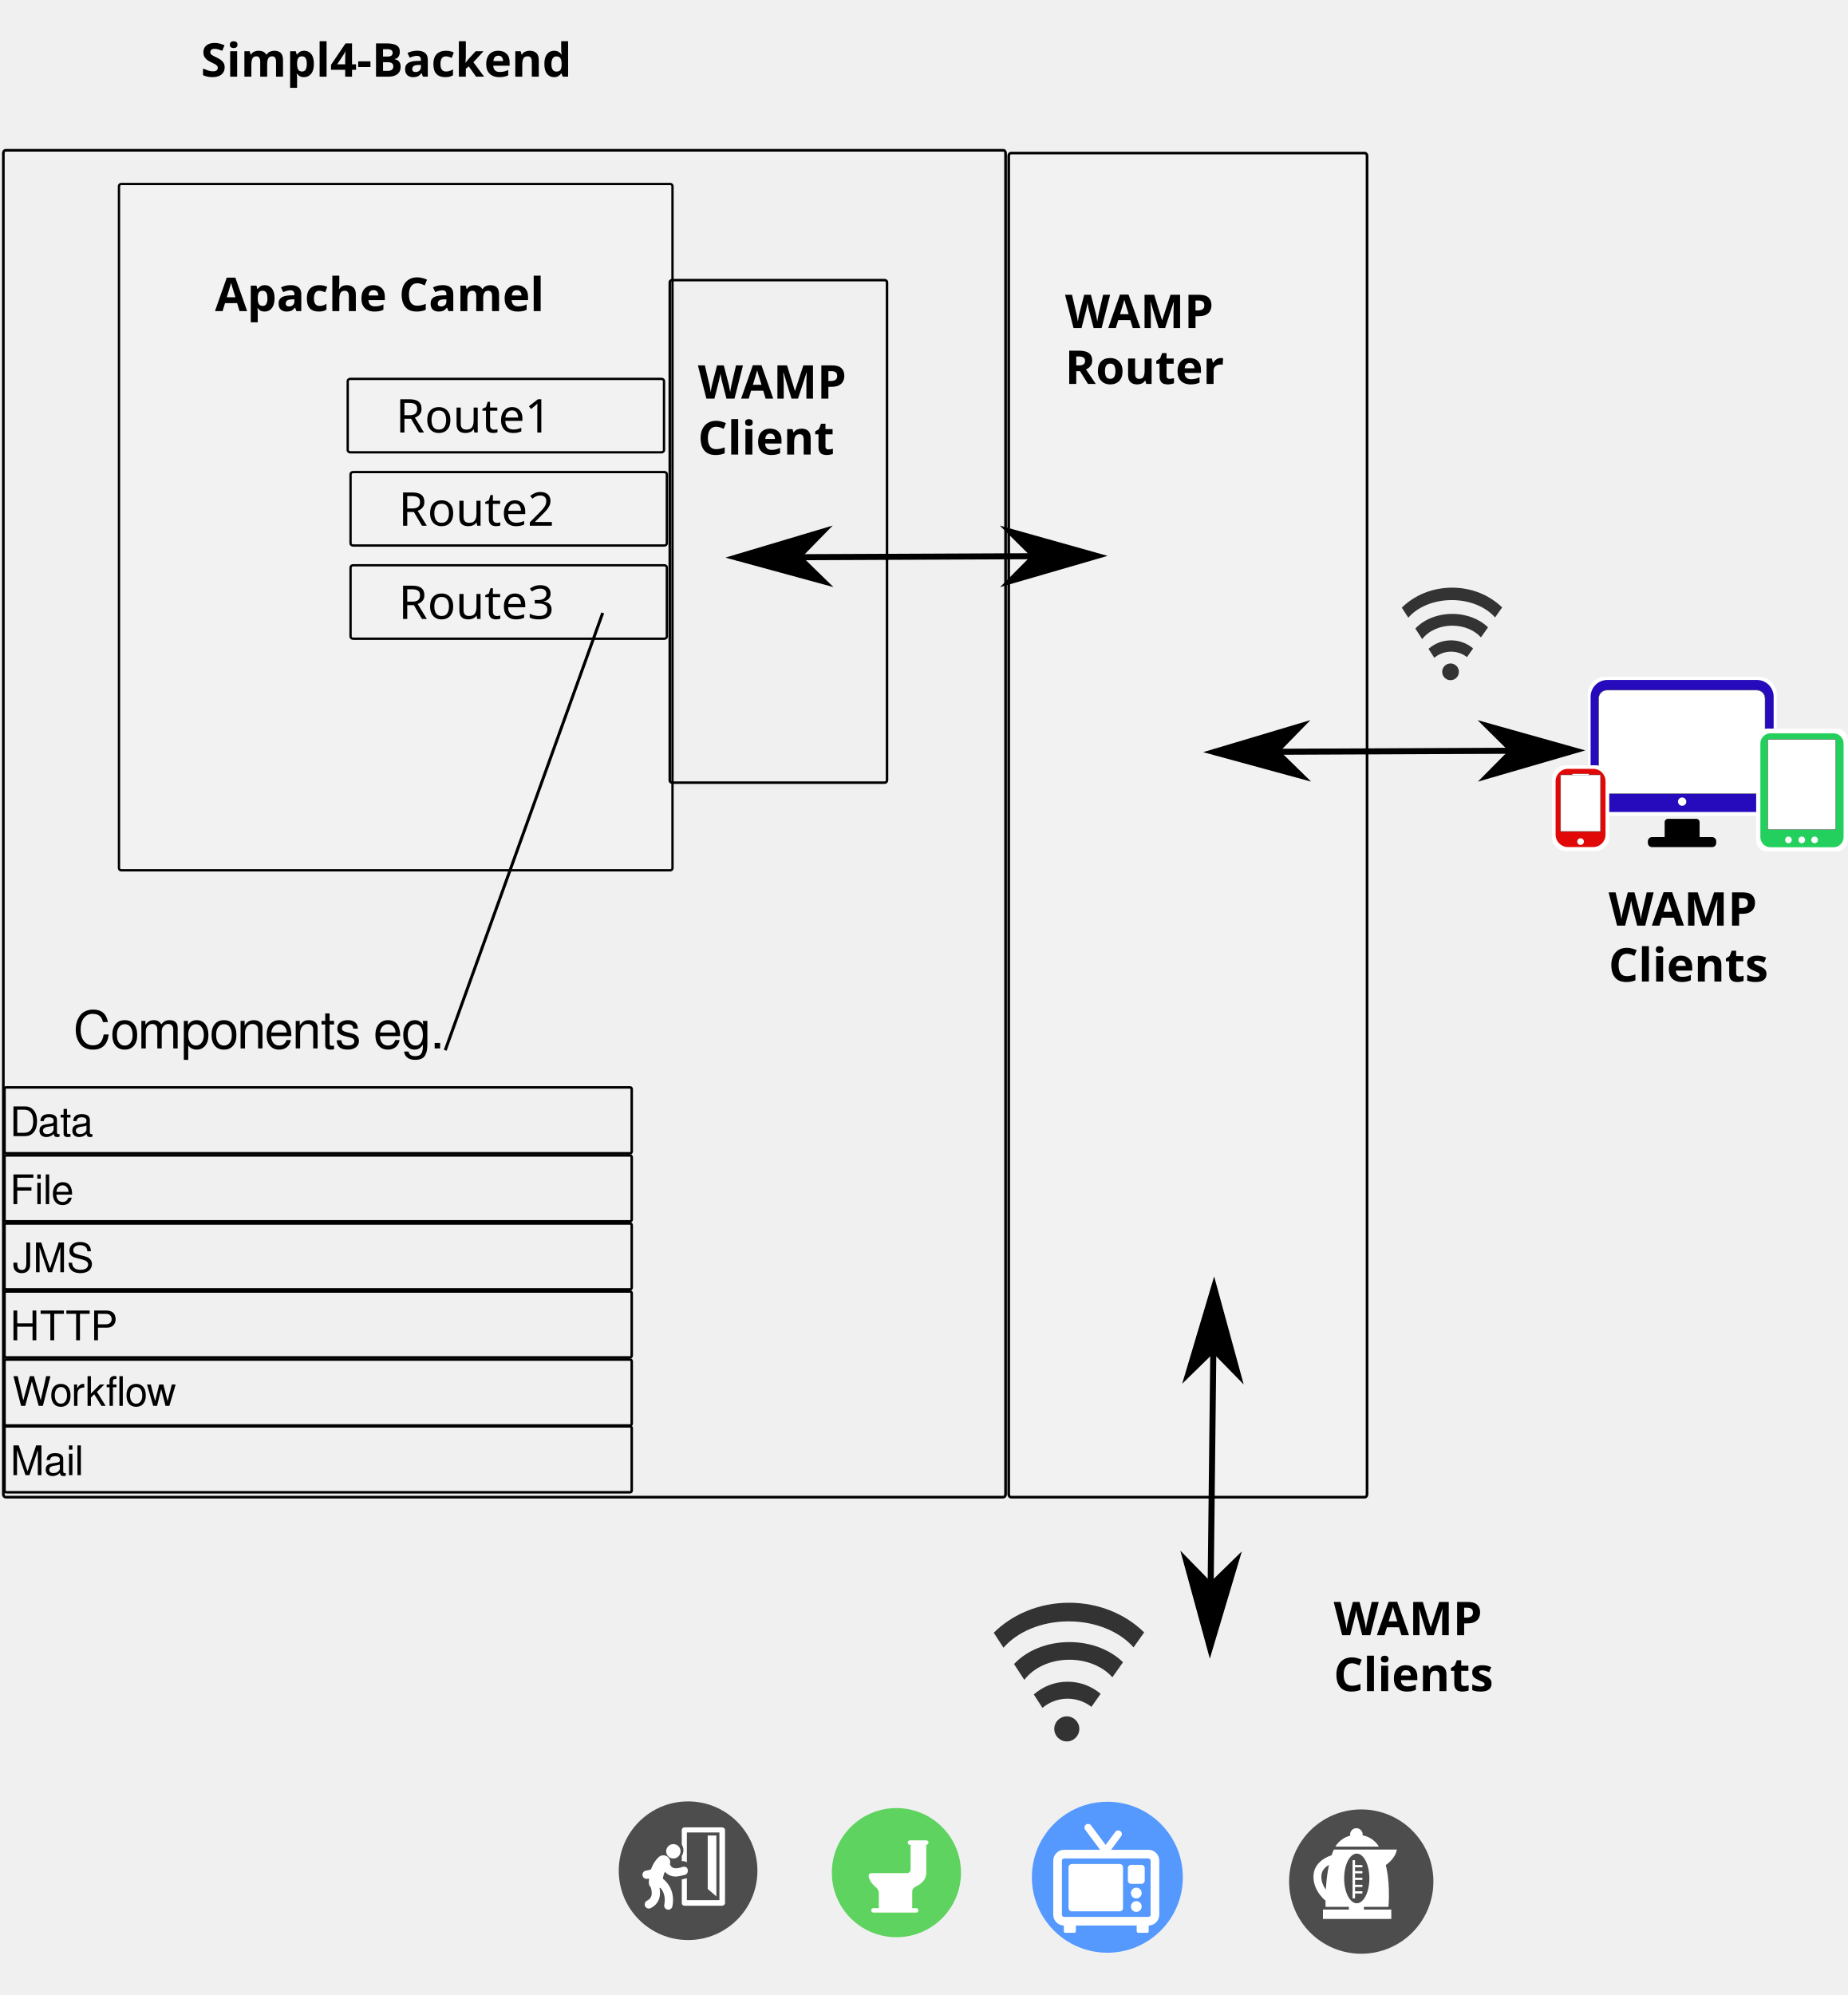
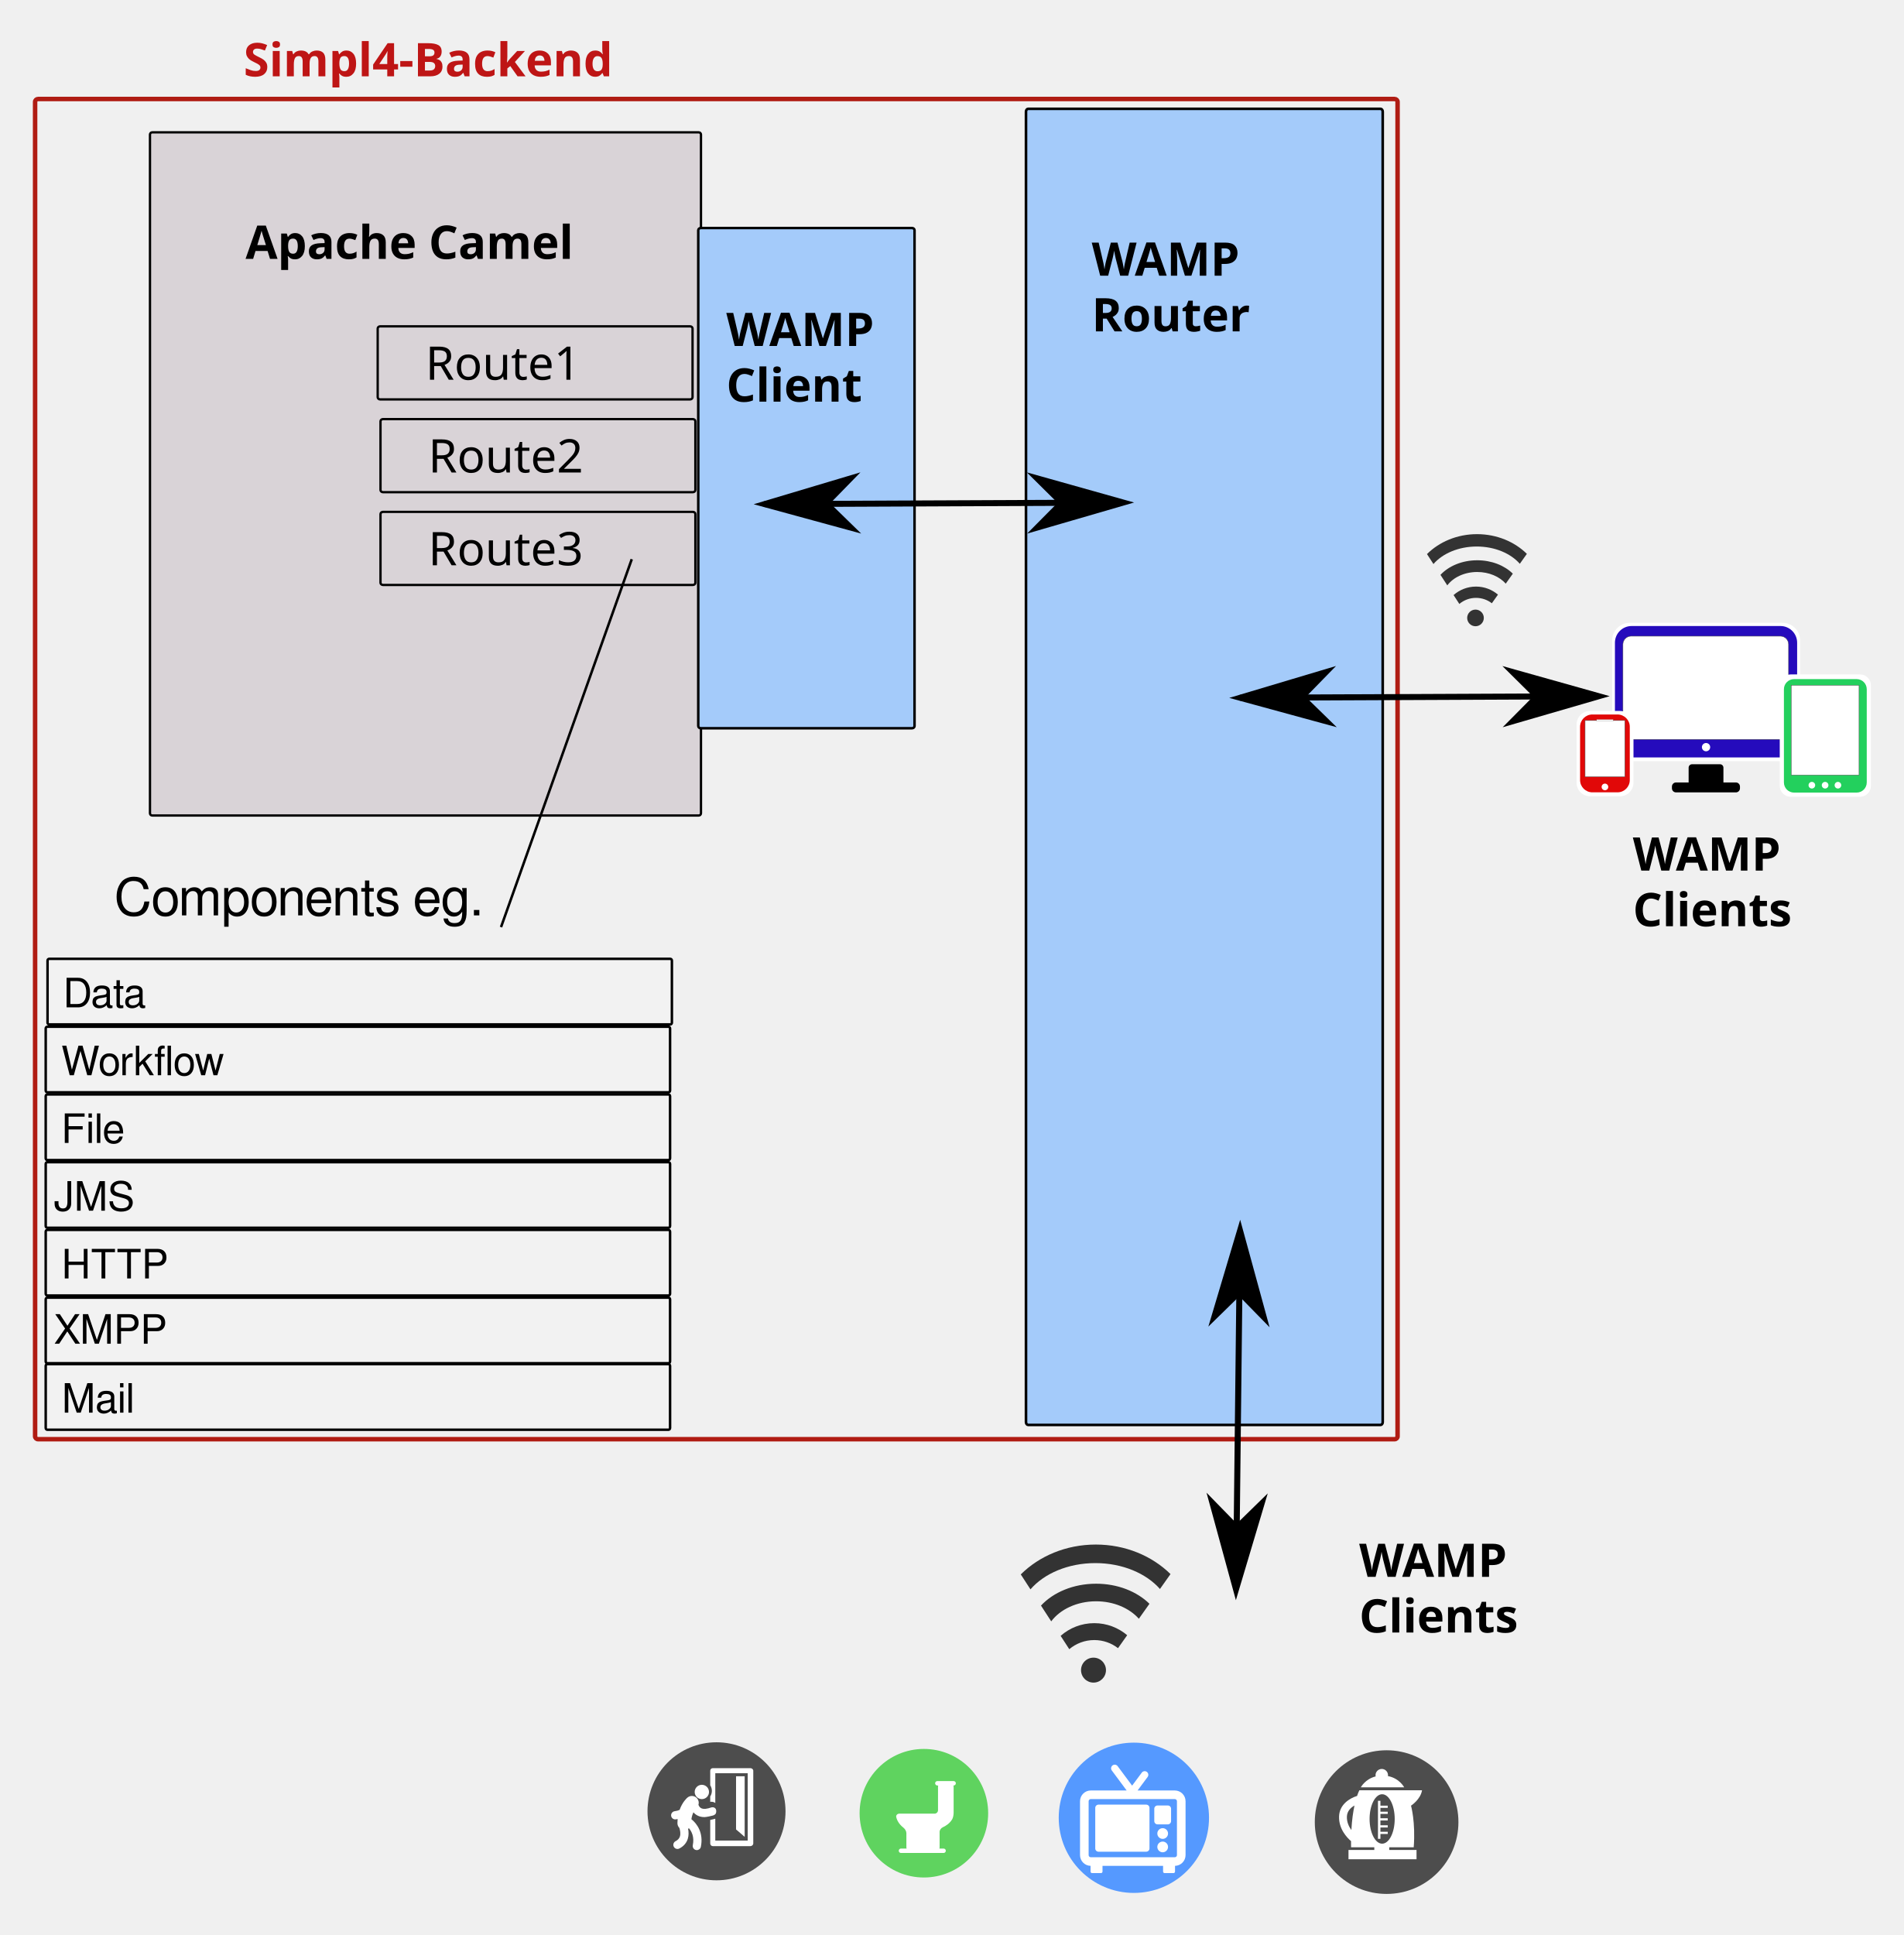
- <svg xmlns="http://www.w3.org/2000/svg" width="223.877mm" height="241.694mm" viewBox="0 0 793.263 856.396" id="svg2" version="1.1">
+ <svg xmlns="http://www.w3.org/2000/svg" width="231.716mm" height="235.511mm" viewBox="0 0 821.042 834.489" id="svg2" version="1.1">
  <defs id="defs4">
    <marker orient="auto" refY="0" refX="0" id="Arrow1Lend" style="overflow:visible">
      <path id="path43066" d="M 0,0 5,-5 -12.5,0 5,5 0,0 Z" style="fill:#000000;fill-opacity:1;fill-rule:evenodd;stroke:#000000;stroke-width:1pt;stroke-opacity:1" transform="matrix(-0.8,0,0,-0.8,-10,0)" />
    </marker>
    <marker style="overflow:visible" id="marker49680" refX="0" refY="0" orient="auto">
      <path transform="matrix(0.8,0,0,0.8,10,0)" style="fill:#000000;fill-opacity:1;fill-rule:evenodd;stroke:#000000;stroke-width:1pt;stroke-opacity:1" d="M 0,0 5,-5 -12.5,0 5,5 0,0 Z" id="path49682" />
    </marker>
    <marker orient="auto" refY="0" refX="0" id="Arrow1Lstart" style="overflow:visible">
      <path id="path43063" d="M 0,0 5,-5 -12.5,0 5,5 0,0 Z" style="fill:#000000;fill-opacity:1;fill-rule:evenodd;stroke:#000000;stroke-width:1pt;stroke-opacity:1" transform="matrix(0.8,0,0,0.8,10,0)" />
    </marker>
    <marker orient="auto" refY="0" refX="0" id="Arrow1Lstart-2" style="overflow:visible">
      <path id="path43063-7" d="M 0,0 5,-5 -12.5,0 5,5 0,0 Z" style="fill:#000000;fill-opacity:1;fill-rule:evenodd;stroke:#000000;stroke-width:1pt;stroke-opacity:1" transform="matrix(0.8,0,0,0.8,10,0)" />
    </marker>
    <marker orient="auto" refY="0" refX="0" id="Arrow1Lstart-2-9" style="overflow:visible">
      <path id="path43063-7-5" d="M 0,0 5,-5 -12.5,0 5,5 0,0 Z" style="fill:#000000;fill-opacity:1;fill-rule:evenodd;stroke:#000000;stroke-width:1pt;stroke-opacity:1" transform="matrix(0.8,0,0,0.8,10,0)" />
    </marker>
  </defs>
-   <g id="layer1" transform="translate(-33.79183,-141.6737)">
-     <rect style="fill:none;fill-opacity:1;fill-rule:nonzero;stroke:#000000;stroke-width:1.14;stroke-linecap:round;stroke-linejoin:round;stroke-miterlimit:4;stroke-dasharray:none;stroke-dashoffset:0;stroke-opacity:1" id="rect40139" width="430.262" height="578.169" x="35.229" y="206.181" rx="0.938" ry="1.234" />
-     <rect style="fill:#f2f2f2;fill-opacity:1;fill-rule:nonzero;stroke:#000000;stroke-width:1.138;stroke-linecap:round;stroke-linejoin:round;stroke-miterlimit:4;stroke-dasharray:none;stroke-dashoffset:0;stroke-opacity:1" id="rect40163" width="153.836" height="576.964" x="466.843" y="207.389" rx="0.938" ry="1.231" />
+   <g id="layer1" transform="translate(-20.18618,-163.5803)">
+     <rect style="fill:none;fill-opacity:1;fill-rule:nonzero;stroke:#b01c13;stroke-width:1.932;stroke-linecap:round;stroke-linejoin:round;stroke-miterlimit:4;stroke-dasharray:none;stroke-dashoffset:0;stroke-opacity:1" id="rect40139" width="587.589" height="577.977" x="35.325" y="206.277" rx="1.281" ry="1.233" />
+     <rect style="fill:#a4cbfa;fill-opacity:1;fill-rule:nonzero;stroke:#000000;stroke-width:1.129;stroke-linecap:round;stroke-linejoin:round;stroke-miterlimit:4;stroke-dasharray:none;stroke-dashoffset:0;stroke-opacity:1" id="rect40163" width="153.846" height="567.584" x="462.665" y="210.514" rx="0.938" ry="1.211" />
    <text xml:space="preserve" style="font-style:normal;font-variant:normal;font-weight:bold;font-stretch:normal;font-size:20px;line-height:120%;font-family:Sans;-inkscape-font-specification:'Sans, Bold';text-align:start;letter-spacing:0px;word-spacing:0px;writing-mode:lr-tb;text-anchor:start;fill:#000000;fill-opacity:1;stroke:none;stroke-width:1px;stroke-linecap:butt;stroke-linejoin:miter;stroke-opacity:1" x="491.022" y="282.489" id="text40167">
      <tspan id="tspan40169" x="491.022" y="282.489">WAMP</tspan>
      <tspan x="491.022" y="306.489" id="tspan40171">Router</tspan>
    </text>
-     <rect ry="0.95" rx="0.939" y="220.657" x="84.868" height="294.613" width="237.63" id="rect40157" style="fill:#f2f2f2;fill-opacity:1;fill-rule:nonzero;stroke:#000000;stroke-width:1;stroke-linecap:round;stroke-linejoin:round;stroke-miterlimit:4;stroke-dasharray:none;stroke-dashoffset:0;stroke-opacity:1" />
-     <rect style="fill:none;fill-opacity:1;fill-rule:nonzero;stroke:#000000;stroke-width:1.079;stroke-linecap:round;stroke-linejoin:round;stroke-miterlimit:4;stroke-dasharray:none;stroke-dashoffset:0;stroke-opacity:1" id="rect40165" width="93.275" height="215.728" x="321.325" y="261.918" rx="1.094" ry="0.949" />
+     <rect ry="0.95" rx="0.939" y="220.657" x="84.868" height="294.613" width="237.63" id="rect40157" style="fill:#d9d3d7;fill-opacity:1;fill-rule:nonzero;stroke:#000000;stroke-width:1;stroke-linecap:round;stroke-linejoin:round;stroke-miterlimit:4;stroke-dasharray:none;stroke-dashoffset:0;stroke-opacity:1" />
+     <rect style="fill:#a4cbfa;fill-opacity:1;fill-rule:nonzero;stroke:#000000;stroke-width:1.079;stroke-linecap:round;stroke-linejoin:round;stroke-miterlimit:4;stroke-dasharray:none;stroke-dashoffset:0;stroke-opacity:1" id="rect40165" width="93.275" height="215.728" x="321.325" y="261.918" rx="1.094" ry="0.949" />
    <text xml:space="preserve" style="font-style:normal;font-variant:normal;font-weight:bold;font-stretch:normal;font-size:20px;line-height:120%;font-family:Sans;-inkscape-font-specification:'Sans, Bold';text-align:start;letter-spacing:0px;word-spacing:0px;writing-mode:lr-tb;text-anchor:start;fill:#000000;fill-opacity:1;stroke:none;stroke-width:1px;stroke-linecap:butt;stroke-linejoin:miter;stroke-opacity:1" x="333.41" y="312.799" id="text40173">
      <tspan id="tspan40175" x="333.41" y="312.799">WAMP</tspan>
      <tspan x="333.41" y="336.799" id="tspan40177">Client</tspan>
    </text>
    <text xml:space="preserve" style="font-style:normal;font-variant:normal;font-weight:bold;font-stretch:normal;font-size:20px;line-height:120%;font-family:Sans;-inkscape-font-specification:'Sans, Bold';text-align:start;letter-spacing:0px;word-spacing:0px;writing-mode:lr-tb;text-anchor:start;fill:#000000;fill-opacity:1;stroke:none;stroke-width:1px;stroke-linecap:butt;stroke-linejoin:miter;stroke-opacity:1" x="126.089" y="275.215" id="text40179">
      <tspan id="tspan40181" x="126.089" y="275.215">Apache Camel</tspan>
    </text>
    <rect style="fill:none;fill-opacity:1;fill-rule:nonzero;stroke:#000000;stroke-width:1;stroke-linecap:round;stroke-linejoin:round;stroke-miterlimit:4;stroke-dasharray:none;stroke-dashoffset:0;stroke-opacity:1" id="rect40183" width="135.789" height="31.522" x="183.072" y="304.312" rx="1.094" ry="0.949" />
    <text xml:space="preserve" style="font-style:normal;font-variant:normal;font-weight:normal;font-stretch:normal;font-size:20px;line-height:90%;font-family:Sans;-inkscape-font-specification:'Sans, Normal';text-align:start;letter-spacing:0px;word-spacing:0px;writing-mode:lr-tb;text-anchor:start;fill:#000000;fill-opacity:1;stroke:none;stroke-width:1px;stroke-linecap:butt;stroke-linejoin:miter;stroke-opacity:1" x="203.683" y="327.348" id="text40185">
      <tspan id="tspan40187" x="203.683" y="327.348">Route1</tspan>
    </text>
    <rect style="fill:none;fill-opacity:1;fill-rule:nonzero;stroke:#000000;stroke-width:1;stroke-linecap:round;stroke-linejoin:round;stroke-miterlimit:4;stroke-dasharray:none;stroke-dashoffset:0;stroke-opacity:1" id="rect40183-4" width="135.789" height="31.522" x="184.284" y="344.321" rx="1.094" ry="0.949" />
    <text xml:space="preserve" style="font-style:normal;font-variant:normal;font-weight:normal;font-stretch:normal;font-size:20px;line-height:90%;font-family:Sans;-inkscape-font-specification:'Sans, Normal';text-align:start;letter-spacing:0px;word-spacing:0px;writing-mode:lr-tb;text-anchor:start;fill:#000000;fill-opacity:1;stroke:none;stroke-width:1px;stroke-linecap:butt;stroke-linejoin:miter;stroke-opacity:1" x="204.895" y="367.357" id="text40185-0">
      <tspan id="tspan40187-9" x="204.895" y="367.357">Route2</tspan>
    </text>
    <rect style="fill:none;fill-opacity:1;fill-rule:nonzero;stroke:#000000;stroke-width:1;stroke-linecap:round;stroke-linejoin:round;stroke-miterlimit:4;stroke-dasharray:none;stroke-dashoffset:0;stroke-opacity:1" id="rect40183-9" width="135.789" height="31.522" x="184.285" y="384.33" rx="1.094" ry="0.949" />
    <text xml:space="preserve" style="font-style:normal;font-variant:normal;font-weight:normal;font-stretch:normal;font-size:20px;line-height:90%;font-family:Sans;-inkscape-font-specification:'Sans, Normal';text-align:start;letter-spacing:0px;word-spacing:0px;writing-mode:lr-tb;text-anchor:start;fill:#000000;fill-opacity:1;stroke:none;stroke-width:1px;stroke-linecap:butt;stroke-linejoin:miter;stroke-opacity:1" x="204.895" y="407.366" id="text40185-7">
      <tspan id="tspan40187-1" x="204.895" y="407.366">Route3</tspan>
    </text>
    <text id="text41596" y="648.429" x="69.546" style="font-style:normal;font-variant:normal;font-weight:bold;font-stretch:normal;font-size:20px;line-height:90%;font-family:Sans;-inkscape-font-specification:'Sans, Bold';text-align:start;letter-spacing:0px;word-spacing:0px;writing-mode:tb-rl;text-anchor:start;fill:#000000;fill-opacity:1;stroke:none;stroke-width:1px;stroke-linecap:butt;stroke-linejoin:miter;stroke-opacity:1" xml:space="preserve">
      <tspan y="69.546" x="648.429" id="tspan41598" />
    </text>
    <text id="text41600" y="552.65" x="63.484" style="font-style:normal;font-variant:normal;font-weight:bold;font-stretch:normal;font-size:20px;line-height:90%;font-family:Sans;-inkscape-font-specification:'Sans, Bold';text-align:start;letter-spacing:0px;word-spacing:0px;writing-mode:tb-rl;text-anchor:start;fill:#000000;fill-opacity:1;stroke:none;stroke-width:1px;stroke-linecap:butt;stroke-linejoin:miter;stroke-opacity:1" xml:space="preserve">
      <tspan y="63.484" x="552.65" id="tspan41602" />
    </text>
    <text xml:space="preserve" style="font-style:normal;font-variant:normal;font-weight:bold;font-stretch:normal;font-size:20px;line-height:90%;font-family:Sans;-inkscape-font-specification:'Sans, Bold';text-align:start;letter-spacing:0px;word-spacing:0px;writing-mode:lr-tb;text-anchor:start;fill:#000000;fill-opacity:1;stroke:none;stroke-width:1px;stroke-linecap:butt;stroke-linejoin:miter;stroke-opacity:1" x="123.665" y="601.35" id="text40230">
      <tspan id="tspan40232" x="123.665" y="601.35" />
    </text>
-     <text xml:space="preserve" style="font-style:normal;font-variant:normal;font-weight:bold;font-stretch:normal;font-size:20px;line-height:90%;font-family:Sans;-inkscape-font-specification:'Sans, Bold';text-align:start;letter-spacing:0px;word-spacing:0px;writing-mode:lr-tb;text-anchor:start;fill:#000000;fill-opacity:1;stroke:none;stroke-width:1px;stroke-linecap:butt;stroke-linejoin:miter;stroke-opacity:1" x="120.027" y="174.585" id="text40234">
-       <tspan id="tspan40236" x="120.027" y="174.585">Simpl4-Backend</tspan>
+     <text xml:space="preserve" style="font-style:normal;font-variant:normal;font-weight:bold;font-stretch:normal;font-size:20px;line-height:90%;font-family:Sans;-inkscape-font-specification:'Sans, Bold';text-align:start;letter-spacing:0px;word-spacing:0px;writing-mode:lr-tb;text-anchor:start;fill:#be1515;fill-opacity:1;stroke:none;stroke-width:1px;stroke-linecap:butt;stroke-linejoin:miter;stroke-opacity:1;" x="125.243" y="196.492" id="text40234">
+       <tspan id="tspan40236" x="125.243" y="196.492">Simpl4-Backend</tspan>
    </text>
    <circle style="fill:#4d4d4d" id="path2985-5-0" cx="329.195" cy="944.721" r="29.761" />
-     <polygon style="fill:#ffffff" id="polygon7-5" points="25.061,23.686 28.383,26.551 28.383,3.165 25.061,3.165 " transform="matrix(1.117528,0,0,1.117528,309.6161,926.0712)" />
+     <polygon style="fill:#ffffff" id="polygon7-5" points="25.061,3.165 25.061,23.686 28.383,26.551 28.383,3.165 " transform="matrix(1.117528,0,0,1.117528,309.6161,926.0712)" />
    <path style="fill:#ffffff" id="path9-8" d="m 343.812,926.114 -16.214,0 c -0.625,0 -1.113,0.487 -1.113,1.11 l 0,6.263 c 0.437,0.701 0.709,1.533 0.709,2.425 0,0.893 -0.273,1.727 -0.709,2.427 l 0,2.29 c 0.217,-0.019 0.26,-0.031 0.406,-0.031 0.656,0 1.341,0.199 1.778,0.546 l 0,-12.845 13.977,0 0,29.047 -13.977,0 0,-9.423 c 0,0 -1.967,0.513 -2.184,0.529 l 0,10.147 c 0,0.625 0.489,1.148 1.113,1.148 l 16.214,0 c 0.624,0 1.235,-0.525 1.235,-1.148 l 0,-31.373 c 0,-0.624 -0.612,-1.111 -1.235,-1.111 z" />
    <path style="fill:#ffffff" id="path11-8" d="m 322.871,939.471 c 1.703,0 3.087,-1.383 3.087,-3.089 0,-1.705 -1.381,-3.089 -3.087,-3.089 -1.708,0 -3.089,1.383 -3.089,3.089 0,1.704 1.38,3.089 3.089,3.089 z" />
    <path style="fill:#ffffff" id="path13-2" d="m 320.33,946.156 c 1.03,0.717 2.252,1.074 3.655,1.074 0.765,0 3.185,-0.526 3.764,-0.712 0.649,-0.225 0.977,-0.536 1.172,-0.921 0.242,-0.648 0.127,-1.328 0.127,-1.328 -0.196,-1.214 -1.378,-1.489 -2.302,-1.156 -1.372,0.493 -3.243,0.912 -4.374,0.14 -0.478,-0.327 -0.778,-0.838 -0.966,-1.334 0.283,-0.93 0.101,-1.979 -0.576,-2.774 -1.057,-1.245 -2.923,-1.395 -4.167,-0.338 -0.304,0.255 -2.203,1.968 -3.381,5.302 -0.574,0.262 -1.267,0.469 -2.1,0.568 -0.972,0.116 -1.668,0.999 -1.557,1.971 0.108,0.902 0.873,1.567 1.76,1.567 0.069,0 0.139,-0.004 0.209,-0.016 0.289,-0.03 0.564,-0.076 0.831,-0.129 -0.055,0.563 -0.084,1.148 -0.084,1.766 0,0.797 0.32,1.521 0.835,2.054 0.336,1.044 0.61,2.484 0.238,3.667 -0.281,0.884 -0.893,1.557 -1.874,2.056 -0.873,0.445 -1.218,1.513 -0.776,2.385 0.314,0.614 0.935,0.971 1.582,0.971 0.27,0 0.545,-0.066 0.802,-0.197 1.826,-0.928 3.088,-2.364 3.65,-4.152 0.472,-1.508 0.401,-3.037 0.149,-4.335 0.118,-0.081 0.235,-0.172 0.341,-0.268 1.201,1.397 2.406,3.764 1.681,7.314 -0.196,0.958 0.424,1.895 1.381,2.093 0.121,0.02 0.241,0.034 0.359,0.034 0.821,0 1.562,-0.578 1.736,-1.416 1.22,-5.97 -1.643,-9.991 -4.075,-11.902 0.167,-1.234 0.507,-2.219 0.871,-2.975 0.304,0.356 0.662,0.693 1.086,0.989 z" />
    <circle r="32.406" cy="947.517" cx="509.192" id="path2985-0-4" style="fill:#5599ff" />
    <path style="fill:#ffffff" id="path9-95" d="m 526.835,935.74 -16.042,0 4.322,-5.82 c 0.516,-0.695 0.371,-1.677 -0.324,-2.193 -0.695,-0.516 -1.676,-0.371 -2.192,0.324 l -4.163,5.606 -6.242,-8.408 c -0.516,-0.695 -1.498,-0.84 -2.193,-0.324 -0.695,0.516 -0.84,1.498 -0.324,2.193 l 6.401,8.622 -15.47,0 c -2.559,1.3e-4 -4.642,2.083 -4.642,4.645 l 0,23.223 c 0,2.527 2.029,4.587 4.543,4.642 l 0,2.47 c 0,0.36 0.293,0.654 0.654,0.654 l 3.847,0 c 0.361,0 0.654,-0.293 0.654,-0.654 l 0,-2.467 26.12,0 0,2.467 c 0,0.36 0.293,0.654 0.654,0.654 l 3.847,0 c 0.361,0 0.654,-0.293 0.654,-0.654 l 0,-2.47 c 2.514,-0.054 4.543,-2.115 4.543,-4.642 l 0,-23.223 c 0,-2.56 -2.082,-4.644 -4.644,-4.644 z m 0.929,27.867 c 0,0.512 -0.416,0.929 -0.929,0.929 l -36.226,0 c -0.512,0 -0.929,-0.417 -0.929,-0.929 l 0,-23.223 c 0,-0.512 0.416,-0.929 0.929,-0.929 l 36.226,0 c 0.513,0 0.929,0.417 0.929,0.929 l -1.2e-4,23.223 z" />
    <path style="fill:#ffffff" id="path11-27" d="m 514.521,941.846 -20.586,0 c -0.773,0 -1.401,0.627 -1.401,1.401 l 0,17.498 c 0,0.773 0.627,1.4 1.401,1.4 l 20.586,0 c 0.774,0 1.401,-0.627 1.401,-1.4 l 0,-17.498 c 0,-0.774 -0.627,-1.401 -1.401,-1.401 z" />
    <path style="fill:#ffffff" id="path13-76" d="m 523.836,942.212 -4.441,0 c -0.773,0 -1.401,0.627 -1.401,1.401 l 0,5.342 c 0,0.774 0.627,1.401 1.401,1.401 l 4.441,0 c 0.773,0 1.4,-0.627 1.4,-1.401 l 0,-5.342 c 0,-0.774 -0.627,-1.401 -1.4,-1.401 z" />
    <circle style="fill:#ffffff" id="circle15" cy="954.305" cx="521.615" r="2.31" />
    <circle style="fill:#ffffff" id="circle17" cy="960.088" cx="521.615" r="2.31" />
    <circle r="30.973" cx="618.188" cy="949.38" id="path2985-9-6" style="fill:#4d4d4d" />
    <path style="fill:#ffffff" d="m 618.754,929.528 c 0.02,-0.124 0.038,-0.247 0.038,-0.377 0,-1.486 -1.205,-2.691 -2.69,-2.691 -1.486,0 -2.693,1.205 -2.693,2.691 0,0.18 0.021,0.355 0.054,0.526 -4.56,1.153 -6.386,4.699 -6.386,4.699 l 18.682,0 c 0,0 -1.981,-3.881 -7.005,-4.847 z" id="path7-7" />
-     <polygon style="fill:#ffffff" points="220.74,207.85 189.88,207.85 189.88,189.53 220.74,189.53 220.74,180.19 189.88,180.19 189.88,164.08 220.74,164.08 220.74,154.75 189.88,154.75 189.88,134.29 179.56,134.29 179.56,294.56 189.88,294.56 189.88,274.1 220.74,274.1 220.74,264.75 189.88,264.75 189.88,246.78 220.74,246.78 220.74,237.45 189.88,237.45 189.88,217.19 220.74,217.19 " id="polygon9" transform="matrix(0.1022933,0,0,0.1022933,596.0975,926.4602)" />
+     <polygon style="fill:#ffffff" points="220.74,189.53 220.74,180.19 189.88,180.19 189.88,164.08 220.74,164.08 220.74,154.75 189.88,154.75 189.88,134.29 179.56,134.29 179.56,294.56 189.88,294.56 189.88,274.1 220.74,274.1 220.74,264.75 189.88,264.75 189.88,246.78 220.74,246.78 220.74,237.45 189.88,237.45 189.88,217.19 220.74,217.19 220.74,207.85 189.88,207.85 189.88,189.53 " id="polygon9" transform="matrix(0.1022933,0,0,0.1022933,596.0975,926.4602)" />
    <path style="fill:#ffffff" d="m 619.322,960.234 10.556,0 c 0.843,-10.872 -1.161,-17.943 -1.161,-17.943 0,0 4.116,-2.638 4.748,-6.649 l -27.018,0 c 0,0 -0.433,0.786 -0.995,2.452 -3.178,0.988 -7.63,3.679 -7.77,8.879 -0.144,5.367 3.371,9.073 5.165,10.612 -0.005,0.859 -0.007,1.732 0.01,2.649 l 10.026,0 0,1.161 -11.134,0 0,4.009 29.341,0 0,-4.01 -11.769,0 0,-1.161 10e-4,0 z m -18.263,-13.168 c 0.066,-2.446 1.687,-3.944 3.274,-4.832 -0.571,2.634 -1.095,6.125 -1.34,10.576 -1.057,-1.443 -1.997,-3.397 -1.934,-5.744 z m 15.204,-9.699 c 2.99,0 5.417,4.773 5.417,10.66 0,5.885 -2.427,10.659 -5.417,10.659 -2.993,0 -5.418,-4.773 -5.418,-10.659 0,-5.887 2.426,-10.66 5.418,-10.66 z" id="path11-81" />
    <circle r="27.721" cy="945.548" cx="418.629" id="path2985-0" style="fill:#5fd35f" />
    <path d="m 431.456,931.688 -7.021,0 c -0.526,0 -0.953,0.427 -0.953,0.953 0,0.526 0.427,0.953 0.953,0.953 l 0.392,0 c -0.065,0.166 -0.103,0.344 -0.103,0.533 l 0,10.124 c 0,0.821 -0.666,1.487 -1.486,1.487 l -15.212,0 c -0.821,0 -1.503,0.674 -1.321,1.475 0.5,2.197 2.033,3.742 3.144,4.609 0.647,0.503 1.234,1.489 1.234,2.31 l 0,6.122 c 0,0.19 0.039,0.369 0.103,0.534 l -2.446,0 c -0.525,0 -0.952,0.428 -0.952,0.953 0,0.525 0.427,0.952 0.952,0.952 l 18.394,0 c 0.526,0 0.952,-0.426 0.952,-0.952 0,-0.526 -0.426,-0.953 -0.952,-0.953 l -1.828,0 c 0.064,-0.165 0.104,-0.344 0.104,-0.534 l 0,-6.665 c 0,-0.821 0.649,-1.655 1.398,-1.991 1.207,-0.542 2.925,-1.585 4.023,-3.423 0.421,-0.706 0.626,-2.011 0.626,-2.833 l 0,-11.214 c 0,-0.189 -0.039,-0.368 -0.103,-0.533 l 0.103,0 c 0.526,0 0.952,-0.427 0.952,-0.953 0,-0.525 -0.426,-0.952 -0.953,-0.952 z" id="path7" style="fill:#ffffff" />
    <circle style="fill:#333333" id="path3812" cx="491.779" cy="883.841" r="5.38" />
    <path d="m 492.898,846.57 c -9.782,0 -18.443,3.719 -23.764,9.435 l 4.411,6.799 c 3.872,-5.174 11.088,-8.653 19.353,-8.653 7.653,0 14.406,2.984 18.44,7.533 l 4.573,-6.454 c -5.366,-5.277 -13.679,-8.66 -23.013,-8.66 z" style="fill:#333333" id="path3814" />
    <path d="m 492.113,863.583 c -5.564,0 -10.643,2.071 -14.507,5.479 l 3.725,5.745 c 2.912,-2.451 6.673,-3.932 10.782,-3.932 3.858,0 7.408,1.303 10.238,3.491 l 3.953,-5.583 c -3.823,-3.244 -8.777,-5.2 -14.19,-5.2 z" style="fill:#333333" id="path3822" />
    <path d="m 492.775,829.683 c -12.856,0 -24.404,4.976 -32.358,12.881 l 4.18,6.441 c 5.878,-6.804 16.211,-11.324 27.985,-11.324 11.683,0 21.952,4.448 27.854,11.165 l 4.555,-6.427 c -7.951,-7.822 -19.438,-12.736 -32.216,-12.736 z" style="fill:#333333" id="path3824" />
    <g id="g50674" transform="translate(-64.6767,22.9498)">
      <circle r="3.589" cy="407.116" cx="721.2" id="path3812-5" style="fill:#333333" />
      <path id="path3814-0" style="fill:#333333" d="m 721.946,382.253 c -6.525,0 -12.303,2.481 -15.852,6.294 l 2.942,4.535 c 2.583,-3.452 7.397,-5.772 12.91,-5.772 5.105,0 9.61,1.991 12.301,5.025 l 3.051,-4.306 c -3.579,-3.52 -9.125,-5.777 -15.351,-5.777 z" />
      <path id="path3822-8" style="fill:#333333" d="m 721.423,393.602 c -3.712,0 -7.1,1.382 -9.678,3.655 l 2.485,3.832 c 1.943,-1.635 4.451,-2.623 7.193,-2.623 2.573,0 4.942,0.869 6.83,2.329 l 2.637,-3.724 c -2.55,-2.164 -5.855,-3.469 -9.466,-3.469 z" />
      <path id="path3824-9" style="fill:#333333" d="m 721.864,370.988 c -8.576,0 -16.28,3.32 -21.586,8.593 l 2.788,4.296 c 3.921,-4.539 10.814,-7.554 18.668,-7.554 7.794,0 14.644,2.967 18.581,7.448 l 3.039,-4.287 c -5.304,-5.218 -12.967,-8.496 -21.491,-8.496 z" />
    </g>
    <text xml:space="preserve" style="font-style:normal;font-variant:normal;font-weight:bold;font-stretch:normal;font-size:20px;line-height:90%;font-family:Sans;-inkscape-font-specification:'Sans, Bold';text-align:start;letter-spacing:0px;word-spacing:0px;writing-mode:tb-rl;text-anchor:start;fill:#000000;fill-opacity:1;stroke:none;stroke-width:1px;stroke-linecap:butt;stroke-linejoin:miter;stroke-opacity:1" x="50.147" y="545.375" id="text41858">
      <tspan id="tspan41860" x="545.375" y="50.147" />
    </text>
    <path style="fill:none;fill-rule:evenodd;stroke:#000000;stroke-width:2.6;stroke-linecap:butt;stroke-linejoin:miter;stroke-miterlimit:4;stroke-dasharray:none;stroke-opacity:1;marker-start:url(#Arrow1Lstart);marker-end:url(#Arrow1Lend)" d="m 554.979,694.662 c -0.577,51.323 -1.137,102.647 -1.735,153.97" id="path43057" />
    <path style="fill:none;fill-rule:evenodd;stroke:#000000;stroke-width:2.6;stroke-linecap:butt;stroke-linejoin:miter;stroke-miterlimit:4;stroke-dasharray:none;stroke-opacity:1;marker-start:url(#Arrow1Lstart-2);marker-end:url(#Arrow1Lstart-2)" d="m 709.346,463.831 c -156.403,0.691 -153.978,0.662 -153.978,0.662" id="path43057-9" />
    <rect id="rect4090-8" style="fill:#ffffff" ry="7.584" height="59.654" width="81.085" y="432.183" x="715.452" />
    <rect id="rect4090" style="fill:#250bbc;fill-opacity:1" ry="7.205" height="56.671" width="78.58" y="433.556" x="716.657" />
    <rect id="rect4088" style="fill:#ffffff;stroke:#4d4d4d;stroke-width:0.179" ry="3.541" height="44.505" width="71.441" y="437.931" x="720.102" />
    <path id="path4092" style="fill:#ffffff" d="m 755.952,484.011 a 1.786,1.786 0 0 1 1.786,1.765 1.786,1.786 0 0 1 -1.744,1.806 1.786,1.786 0 0 1 -1.826,-1.723 1.786,1.786 0 0 1 1.702,-1.846" />
    <path id="rect4112" style="fill:#000000" d="m 749.904,493.173 c -0.807,0 -1.462,0.655 -1.462,1.462 l 0,6.385 -5.436,0 c -0.979,0 -1.764,0.795 -1.764,1.775 l 0,0.748 c 0,0.979 0.784,1.764 1.764,1.764 l 25.809,0 c 0.979,0 1.764,-0.784 1.764,-1.764 l 0,-0.748 c 0,-0.979 -0.784,-1.775 -1.764,-1.775 l -5.369,0 0,-6.385 c 0,-0.808 -0.644,-1.462 -1.451,-1.462 l -12.089,0 z" />
    <rect id="rect4172-5" style="fill:#ffffff" ry="4.705" height="52.759" width="39.324" y="454.433" x="787.731" />
    <rect id="rect4172" style="fill:#23d05d;fill-opacity:1" ry="4.364" height="48.937" width="35.721" y="456.454" x="789.537" />
    <rect id="rect4124" style="fill:#ffffff;stroke:#4d4d4d;stroke-width:0.178" ry="0" height="38.757" width="29.256" y="459.078" x="792.677" />
    <path id="path4126" style="fill:#ffffff" d="m 807.302,500.78 a 1.432,1.432 0 0 1 1.432,1.415 1.432,1.432 0 0 1 -1.398,1.448 1.432,1.432 0 0 1 -1.464,-1.382 1.432,1.432 0 0 1 1.365,-1.48" />
    <path id="path4126-2" style="fill:#ffffff" d="m 801.586,500.78 a 1.432,1.432 0 0 1 1.432,1.415 1.432,1.432 0 0 1 -1.398,1.448 1.432,1.432 0 0 1 -1.464,-1.382 1.432,1.432 0 0 1 1.365,-1.48" />
    <path id="path4126-4" style="fill:#ffffff" d="m 812.828,500.78 a 1.432,1.432 0 0 1 1.432,1.415 1.432,1.432 0 0 1 -1.398,1.448 1.432,1.432 0 0 1 -1.464,-1.382 1.432,1.432 0 0 1 1.365,-1.48" />
    <rect id="rect3861-8" style="fill:#ffffff" ry="5.806" height="36.774" width="24.545" y="470.194" x="700.115" />
    <rect id="rect3861" style="fill:#e10808;fill-opacity:1" ry="5.301" height="33.577" width="21.432" y="471.708" x="701.629" />
    <rect id="rect3774" style="fill:#ffffff;stroke:#4d4d4d;stroke-width:0.179" height="24.291" width="17.146" y="474.3" x="703.775" />
    <rect id="rect3776" style="fill:#ffffff;stroke:#4d4d4d;stroke-width:0.071;stroke-linecap:round;stroke-linejoin:round" height="0.714" width="7.144" y="473.873" x="708.763" />
    <path id="path3859" style="fill:#ffffff" d="m 712.348,501.522 a 1.429,1.429 0 0 1 1.429,1.412 1.429,1.429 0 0 1 -1.396,1.445 1.429,1.429 0 0 1 -1.461,-1.379 1.429,1.429 0 0 1 1.362,-1.477" />
    <text xml:space="preserve" style="font-style:normal;font-variant:normal;font-weight:bold;font-stretch:normal;font-size:20px;line-height:120%;font-family:Sans;-inkscape-font-specification:'Sans, Bold';text-align:start;letter-spacing:0px;word-spacing:0px;writing-mode:lr-tb;text-anchor:start;fill:#000000;fill-opacity:1;stroke:none;stroke-width:1px;stroke-linecap:butt;stroke-linejoin:miter;stroke-opacity:1" x="724.386" y="539.029" id="text40173-1">
      <tspan id="tspan40175-9" x="724.386" y="539.029">WAMP</tspan>
      <tspan x="724.386" y="563.029" id="tspan40177-9">Clients</tspan>
    </text>
    <text xml:space="preserve" style="font-style:normal;font-variant:normal;font-weight:bold;font-stretch:normal;font-size:20px;line-height:120%;font-family:Sans;-inkscape-font-specification:'Sans, Bold';text-align:start;letter-spacing:0px;word-spacing:0px;writing-mode:lr-tb;text-anchor:start;fill:#000000;fill-opacity:1;stroke:none;stroke-width:1px;stroke-linecap:butt;stroke-linejoin:miter;stroke-opacity:1" x="606.354" y="843.624" id="text40173-6">
      <tspan id="tspan40175-1" x="606.354" y="843.624">WAMP</tspan>
      <tspan x="606.354" y="867.624" id="tspan40177-0">Clients</tspan>
    </text>
-     <path style="fill:none;fill-rule:evenodd;stroke:#000000;stroke-width:1.29px;stroke-linecap:butt;stroke-linejoin:miter;stroke-opacity:1" d="m 292.546,404.782 -67.612,187.729 0,0" id="path48129" />
+     <path style="fill:none;fill-rule:evenodd;stroke:#000000;stroke-width:1.083px;stroke-linecap:butt;stroke-linejoin:miter;stroke-opacity:1" d="m 292.644,404.745 -56.384,158.66 0,0" id="path48129" />
    <path style="fill:none;fill-rule:evenodd;stroke:#000000;stroke-width:2.6;stroke-linecap:butt;stroke-linejoin:miter;stroke-miterlimit:4;stroke-dasharray:none;stroke-opacity:1;marker-start:url(#Arrow1Lstart-2-9);marker-end:url(#Arrow1Lstart-2-9)" d="m 504.246,380.316 c -156.403,0.691 -153.978,0.662 -153.978,0.662" id="path43057-9-6" />
    <flowRoot xml:space="preserve" id="flowRoot49776" style="font-style:normal;font-variant:normal;font-weight:bold;font-stretch:normal;font-size:20px;line-height:90%;font-family:Sans;-inkscape-font-specification:'Sans, Bold';text-align:start;letter-spacing:0px;word-spacing:0px;writing-mode:lr-tb;text-anchor:start;fill:#000000;fill-opacity:1;stroke:none;stroke-width:1px;stroke-linecap:butt;stroke-linejoin:miter;stroke-opacity:1">
      <flowRegion id="flowRegion49778">
        <rect id="rect49780" width="295.825" height="269.153" x="14.549" y="415.356" />
      </flowRegion>
      <flowPara id="flowPara49782" />
    </flowRoot>
-     <text xml:space="preserve" style="font-style:normal;font-variant:normal;font-weight:normal;font-stretch:normal;font-size:22.5px;line-height:110%;font-family:FreeSans;-inkscape-font-specification:'FreeSans, Normal';text-align:start;letter-spacing:0px;word-spacing:0px;writing-mode:lr-tb;text-anchor:start;fill:#000000;fill-opacity:1;stroke:none;stroke-width:1px;stroke-linecap:butt;stroke-linejoin:miter;stroke-opacity:1" x="65.399" y="591.727" id="text49910">
-       <tspan id="tspan49912" x="65.399" y="591.727">Components eg.</tspan>
+     <text xml:space="preserve" style="font-style:normal;font-variant:normal;font-weight:normal;font-stretch:normal;font-size:22.5px;line-height:110%;font-family:FreeSans;-inkscape-font-specification:'FreeSans, Normal';text-align:start;letter-spacing:0px;word-spacing:0px;writing-mode:lr-tb;text-anchor:start;fill:#000000;fill-opacity:1;stroke:none;stroke-width:1px;stroke-linecap:butt;stroke-linejoin:miter;stroke-opacity:1" x="69.572" y="558.346" id="text49910">
+       <tspan id="tspan49912" x="69.572" y="558.346">Components eg.</tspan>
    </text>
-     <g id="g50158">
-       <g transform="translate(-2.086345,19.82028)" id="g50114">
-         <rect style="fill:none;fill-opacity:1;fill-rule:nonzero;stroke:#000000;stroke-width:1.072;stroke-linecap:round;stroke-linejoin:round;stroke-miterlimit:4;stroke-dasharray:none;stroke-dashoffset:0;stroke-opacity:1" id="rect50031" width="269.267" height="28.294" x="37.814" y="734.149" rx="0.706" ry="0.758" />
-         <text xml:space="preserve" style="font-style:normal;font-variant:normal;font-weight:normal;font-stretch:normal;font-size:17.5px;line-height:90%;font-family:FreeSans;-inkscape-font-specification:'FreeSans, Normal';text-align:start;letter-spacing:0px;word-spacing:0px;writing-mode:lr-tb;text-anchor:start;fill:#000000;fill-opacity:1;stroke:none;stroke-width:1px;stroke-linecap:butt;stroke-linejoin:miter;stroke-opacity:1" x="35.878" y="755.076" id="text50033">
-           <tspan id="tspan50035" x="35.878" y="755.076"> Mail</tspan>
-         </text>
-         <rect style="fill:none;fill-opacity:1;fill-rule:nonzero;stroke:#000000;stroke-width:1.072;stroke-linecap:round;stroke-linejoin:round;stroke-miterlimit:4;stroke-dasharray:none;stroke-dashoffset:0;stroke-opacity:1" id="rect50031-7" width="269.267" height="28.294" x="37.814" y="676.253" rx="0.706" ry="0.758" />
-         <text xml:space="preserve" style="font-style:normal;font-variant:normal;font-weight:normal;font-stretch:normal;font-size:17.5px;line-height:90%;font-family:FreeSans;-inkscape-font-specification:'FreeSans, Normal';text-align:start;letter-spacing:0px;word-spacing:0px;writing-mode:lr-tb;text-anchor:start;fill:#000000;fill-opacity:1;stroke:none;stroke-width:1px;stroke-linecap:butt;stroke-linejoin:miter;stroke-opacity:1" x="35.878" y="697.18" id="text50033-0">
-           <tspan id="tspan50035-7" x="35.878" y="697.18"> HTTP</tspan>
-         </text>
-         <rect style="fill:none;fill-opacity:1;fill-rule:nonzero;stroke:#000000;stroke-width:1.072;stroke-linecap:round;stroke-linejoin:round;stroke-miterlimit:4;stroke-dasharray:none;stroke-dashoffset:0;stroke-opacity:1" id="rect50031-2" width="269.267" height="28.294" x="37.814" y="647.044" rx="0.706" ry="0.758" />
-         <text xml:space="preserve" style="font-style:normal;font-variant:normal;font-weight:normal;font-stretch:normal;font-size:17.5px;line-height:90%;font-family:FreeSans;-inkscape-font-specification:'FreeSans, Normal';text-align:start;letter-spacing:0px;word-spacing:0px;writing-mode:lr-tb;text-anchor:start;fill:#000000;fill-opacity:1;stroke:none;stroke-width:1px;stroke-linecap:butt;stroke-linejoin:miter;stroke-opacity:1" x="36.666" y="667.972" id="text50033-8">
-           <tspan id="tspan50035-0" x="36.666" y="667.972"> JMS</tspan>
-         </text>
-         <rect style="fill:none;fill-opacity:1;fill-rule:nonzero;stroke:#000000;stroke-width:1.072;stroke-linecap:round;stroke-linejoin:round;stroke-miterlimit:4;stroke-dasharray:none;stroke-dashoffset:0;stroke-opacity:1" id="rect50031-6" width="269.267" height="28.294" x="37.814" y="705.462" rx="0.706" ry="0.758" />
-         <text xml:space="preserve" style="font-style:normal;font-variant:normal;font-weight:normal;font-stretch:normal;font-size:17.5px;line-height:90%;font-family:FreeSans;-inkscape-font-specification:'FreeSans, Normal';text-align:start;letter-spacing:0px;word-spacing:0px;writing-mode:lr-tb;text-anchor:start;fill:#000000;fill-opacity:1;stroke:none;stroke-width:1px;stroke-linecap:butt;stroke-linejoin:miter;stroke-opacity:1" x="37.016" y="725.346" id="text50033-5">
-           <tspan id="tspan50035-6" x="37.016" y="725.346"> Workflow</tspan>
-         </text>
-         <rect style="fill:none;fill-opacity:1;fill-rule:nonzero;stroke:#000000;stroke-width:1.072;stroke-linecap:round;stroke-linejoin:round;stroke-miterlimit:4;stroke-dasharray:none;stroke-dashoffset:0;stroke-opacity:1" id="rect50031-3" width="269.267" height="28.294" x="37.814" y="617.835" rx="0.706" ry="0.758" />
-         <text xml:space="preserve" style="font-style:normal;font-variant:normal;font-weight:normal;font-stretch:normal;font-size:17.5px;line-height:90%;font-family:FreeSans;-inkscape-font-specification:'FreeSans, Normal';text-align:start;letter-spacing:0px;word-spacing:0px;writing-mode:lr-tb;text-anchor:start;fill:#000000;fill-opacity:1;stroke:none;stroke-width:1px;stroke-linecap:butt;stroke-linejoin:miter;stroke-opacity:1" x="35.878" y="638.763" id="text50033-4">
-           <tspan id="tspan50035-77" x="35.878" y="638.763"> File</tspan>
-         </text>
-         <rect style="fill:none;fill-opacity:1;fill-rule:nonzero;stroke:#000000;stroke-width:1.072;stroke-linecap:round;stroke-linejoin:round;stroke-miterlimit:4;stroke-dasharray:none;stroke-dashoffset:0;stroke-opacity:1" id="rect50031-9" width="269.267" height="28.294" x="37.814" y="588.626" rx="0.706" ry="0.758" />
-         <text xml:space="preserve" style="font-style:normal;font-variant:normal;font-weight:normal;font-stretch:normal;font-size:17.5px;line-height:90%;font-family:FreeSans;-inkscape-font-specification:'FreeSans, Normal';text-align:start;letter-spacing:0px;word-spacing:0px;writing-mode:lr-tb;text-anchor:start;fill:#000000;fill-opacity:1;stroke:none;stroke-width:1px;stroke-linecap:butt;stroke-linejoin:miter;stroke-opacity:1" x="35.878" y="609.554" id="text50033-83">
-           <tspan id="tspan50035-62" x="35.878" y="609.554"> Data</tspan>
+     <g id="g51336" transform="translate(4.172691,-2.086345)">
+       <rect ry="0.758" rx="0.706" y="753.969" x="35.728" height="28.294" width="269.267" id="rect50031" style="fill:#f2f2f2;fill-opacity:1;fill-rule:nonzero;stroke:#000000;stroke-width:1.072;stroke-linecap:round;stroke-linejoin:round;stroke-miterlimit:4;stroke-dasharray:none;stroke-dashoffset:0;stroke-opacity:1" />
+       <rect ry="0.758" rx="0.706" y="696.073" x="35.728" height="28.294" width="269.267" id="rect50031-7" style="fill:#f2f2f2;fill-opacity:1;fill-rule:nonzero;stroke:#000000;stroke-width:1.072;stroke-linecap:round;stroke-linejoin:round;stroke-miterlimit:4;stroke-dasharray:none;stroke-dashoffset:0;stroke-opacity:1" />
+       <rect ry="0.758" rx="0.706" y="666.864" x="35.728" height="28.294" width="269.267" id="rect50031-2" style="fill:#f2f2f2;fill-opacity:1;fill-rule:nonzero;stroke:#000000;stroke-width:1.072;stroke-linecap:round;stroke-linejoin:round;stroke-miterlimit:4;stroke-dasharray:none;stroke-dashoffset:0;stroke-opacity:1" />
+       <rect ry="0.758" rx="0.706" y="725.282" x="35.728" height="28.294" width="269.267" id="rect50031-6" style="fill:#f2f2f2;fill-opacity:1;fill-rule:nonzero;stroke:#000000;stroke-width:1.072;stroke-linecap:round;stroke-linejoin:round;stroke-miterlimit:4;stroke-dasharray:none;stroke-dashoffset:0;stroke-opacity:1" />
+       <rect ry="0.758" rx="0.706" y="637.656" x="35.728" height="28.294" width="269.267" id="rect50031-3" style="fill:#f2f2f2;fill-opacity:1;fill-rule:nonzero;stroke:#000000;stroke-width:1.072;stroke-linecap:round;stroke-linejoin:round;stroke-miterlimit:4;stroke-dasharray:none;stroke-dashoffset:0;stroke-opacity:1" />
+       <g id="g51307">
+         <rect style="fill:#f2f2f2;fill-opacity:1;fill-rule:nonzero;stroke:#000000;stroke-width:1.072;stroke-linecap:round;stroke-linejoin:round;stroke-miterlimit:4;stroke-dasharray:none;stroke-dashoffset:0;stroke-opacity:1" id="rect50031-9" width="269.267" height="28.294" x="35.728" y="608.447" rx="0.706" ry="0.758" />
+         <text xml:space="preserve" style="font-style:normal;font-variant:normal;font-weight:normal;font-stretch:normal;font-size:17.5px;line-height:90%;font-family:FreeSans;-inkscape-font-specification:'FreeSans, Normal';text-align:start;letter-spacing:0px;word-spacing:0px;writing-mode:lr-tb;text-anchor:start;fill:#000000;fill-opacity:1;stroke:none;stroke-width:1px;stroke-linecap:butt;stroke-linejoin:miter;stroke-opacity:1" x="33.792" y="629.374" id="text50033-83">
+           <tspan id="tspan50035-62" x="33.792" y="629.374">  Workflow</tspan>
        </text>
      </g>
+       <g id="g51307-2" transform="translate(0.7863682,-29.27485)">
+         <rect style="fill:#f2f2f2;fill-opacity:1;fill-rule:nonzero;stroke:#000000;stroke-width:1.072;stroke-linecap:round;stroke-linejoin:round;stroke-miterlimit:4;stroke-dasharray:none;stroke-dashoffset:0;stroke-opacity:1" id="rect50031-9-9" width="269.267" height="28.294" x="35.728" y="608.447" rx="0.706" ry="0.758" />
+         <text xml:space="preserve" style="font-style:normal;font-variant:normal;font-weight:normal;font-stretch:normal;font-size:17.5px;line-height:90%;font-family:FreeSans;-inkscape-font-specification:'FreeSans, Normal';text-align:start;letter-spacing:0px;word-spacing:0px;writing-mode:lr-tb;text-anchor:start;fill:#000000;fill-opacity:1;stroke:none;stroke-width:1px;stroke-linecap:butt;stroke-linejoin:miter;stroke-opacity:1" x="33.792" y="629.374" id="text50033-83-6">
+           <tspan id="tspan50035-62-2" x="33.792" y="629.374">  Data</tspan>
+         </text>
+       </g>
+       <text id="text50033-4" y="658.583" x="33.792" style="font-style:normal;font-variant:normal;font-weight:normal;font-stretch:normal;font-size:17.5px;line-height:90%;font-family:FreeSans;-inkscape-font-specification:'FreeSans, Normal';text-align:start;letter-spacing:0px;word-spacing:0px;writing-mode:lr-tb;text-anchor:start;fill:#000000;fill-opacity:1;stroke:none;stroke-width:1px;stroke-linecap:butt;stroke-linejoin:miter;stroke-opacity:1" xml:space="preserve">
+         <tspan y="658.583" x="33.792" id="tspan50035-77">  File</tspan>
+       </text>
+       <text id="text50033-8" y="687.792" x="34.579" style="font-style:normal;font-variant:normal;font-weight:normal;font-stretch:normal;font-size:17.5px;line-height:90%;font-family:FreeSans;-inkscape-font-specification:'FreeSans, Normal';text-align:start;letter-spacing:0px;word-spacing:0px;writing-mode:lr-tb;text-anchor:start;fill:#000000;fill-opacity:1;stroke:none;stroke-width:1px;stroke-linecap:butt;stroke-linejoin:miter;stroke-opacity:1" xml:space="preserve">
+         <tspan y="687.792" x="34.579" id="tspan50035-0"> JMS</tspan>
+       </text>
+       <text id="text50033-0" y="717.001" x="33.792" style="font-style:normal;font-variant:normal;font-weight:normal;font-stretch:normal;font-size:17.5px;line-height:90%;font-family:FreeSans;-inkscape-font-specification:'FreeSans, Normal';text-align:start;letter-spacing:0px;word-spacing:0px;writing-mode:lr-tb;text-anchor:start;fill:#000000;fill-opacity:1;stroke:none;stroke-width:1px;stroke-linecap:butt;stroke-linejoin:miter;stroke-opacity:1" xml:space="preserve">
+         <tspan y="717.001" x="33.792" id="tspan50035-7">  HTTP</tspan>
+       </text>
+       <text id="text50033-5" y="745.166" x="34.929" style="font-style:normal;font-variant:normal;font-weight:normal;font-stretch:normal;font-size:17.5px;line-height:90%;font-family:FreeSans;-inkscape-font-specification:'FreeSans, Normal';text-align:start;letter-spacing:0px;word-spacing:0px;writing-mode:lr-tb;text-anchor:start;fill:#000000;fill-opacity:1;stroke:none;stroke-width:1px;stroke-linecap:butt;stroke-linejoin:miter;stroke-opacity:1" xml:space="preserve">
+         <tspan y="745.166" x="34.929" id="tspan50035-6"> XMPP</tspan>
+       </text>
+       <text id="text50033" y="774.897" x="33.792" style="font-style:normal;font-variant:normal;font-weight:normal;font-stretch:normal;font-size:17.5px;line-height:90%;font-family:FreeSans;-inkscape-font-specification:'FreeSans, Normal';text-align:start;letter-spacing:0px;word-spacing:0px;writing-mode:lr-tb;text-anchor:start;fill:#000000;fill-opacity:1;stroke:none;stroke-width:1px;stroke-linecap:butt;stroke-linejoin:miter;stroke-opacity:1" xml:space="preserve">
+         <tspan y="774.897" x="33.792" id="tspan50035">  Mail</tspan>
+       </text>
    </g>
  </g>
</svg>
